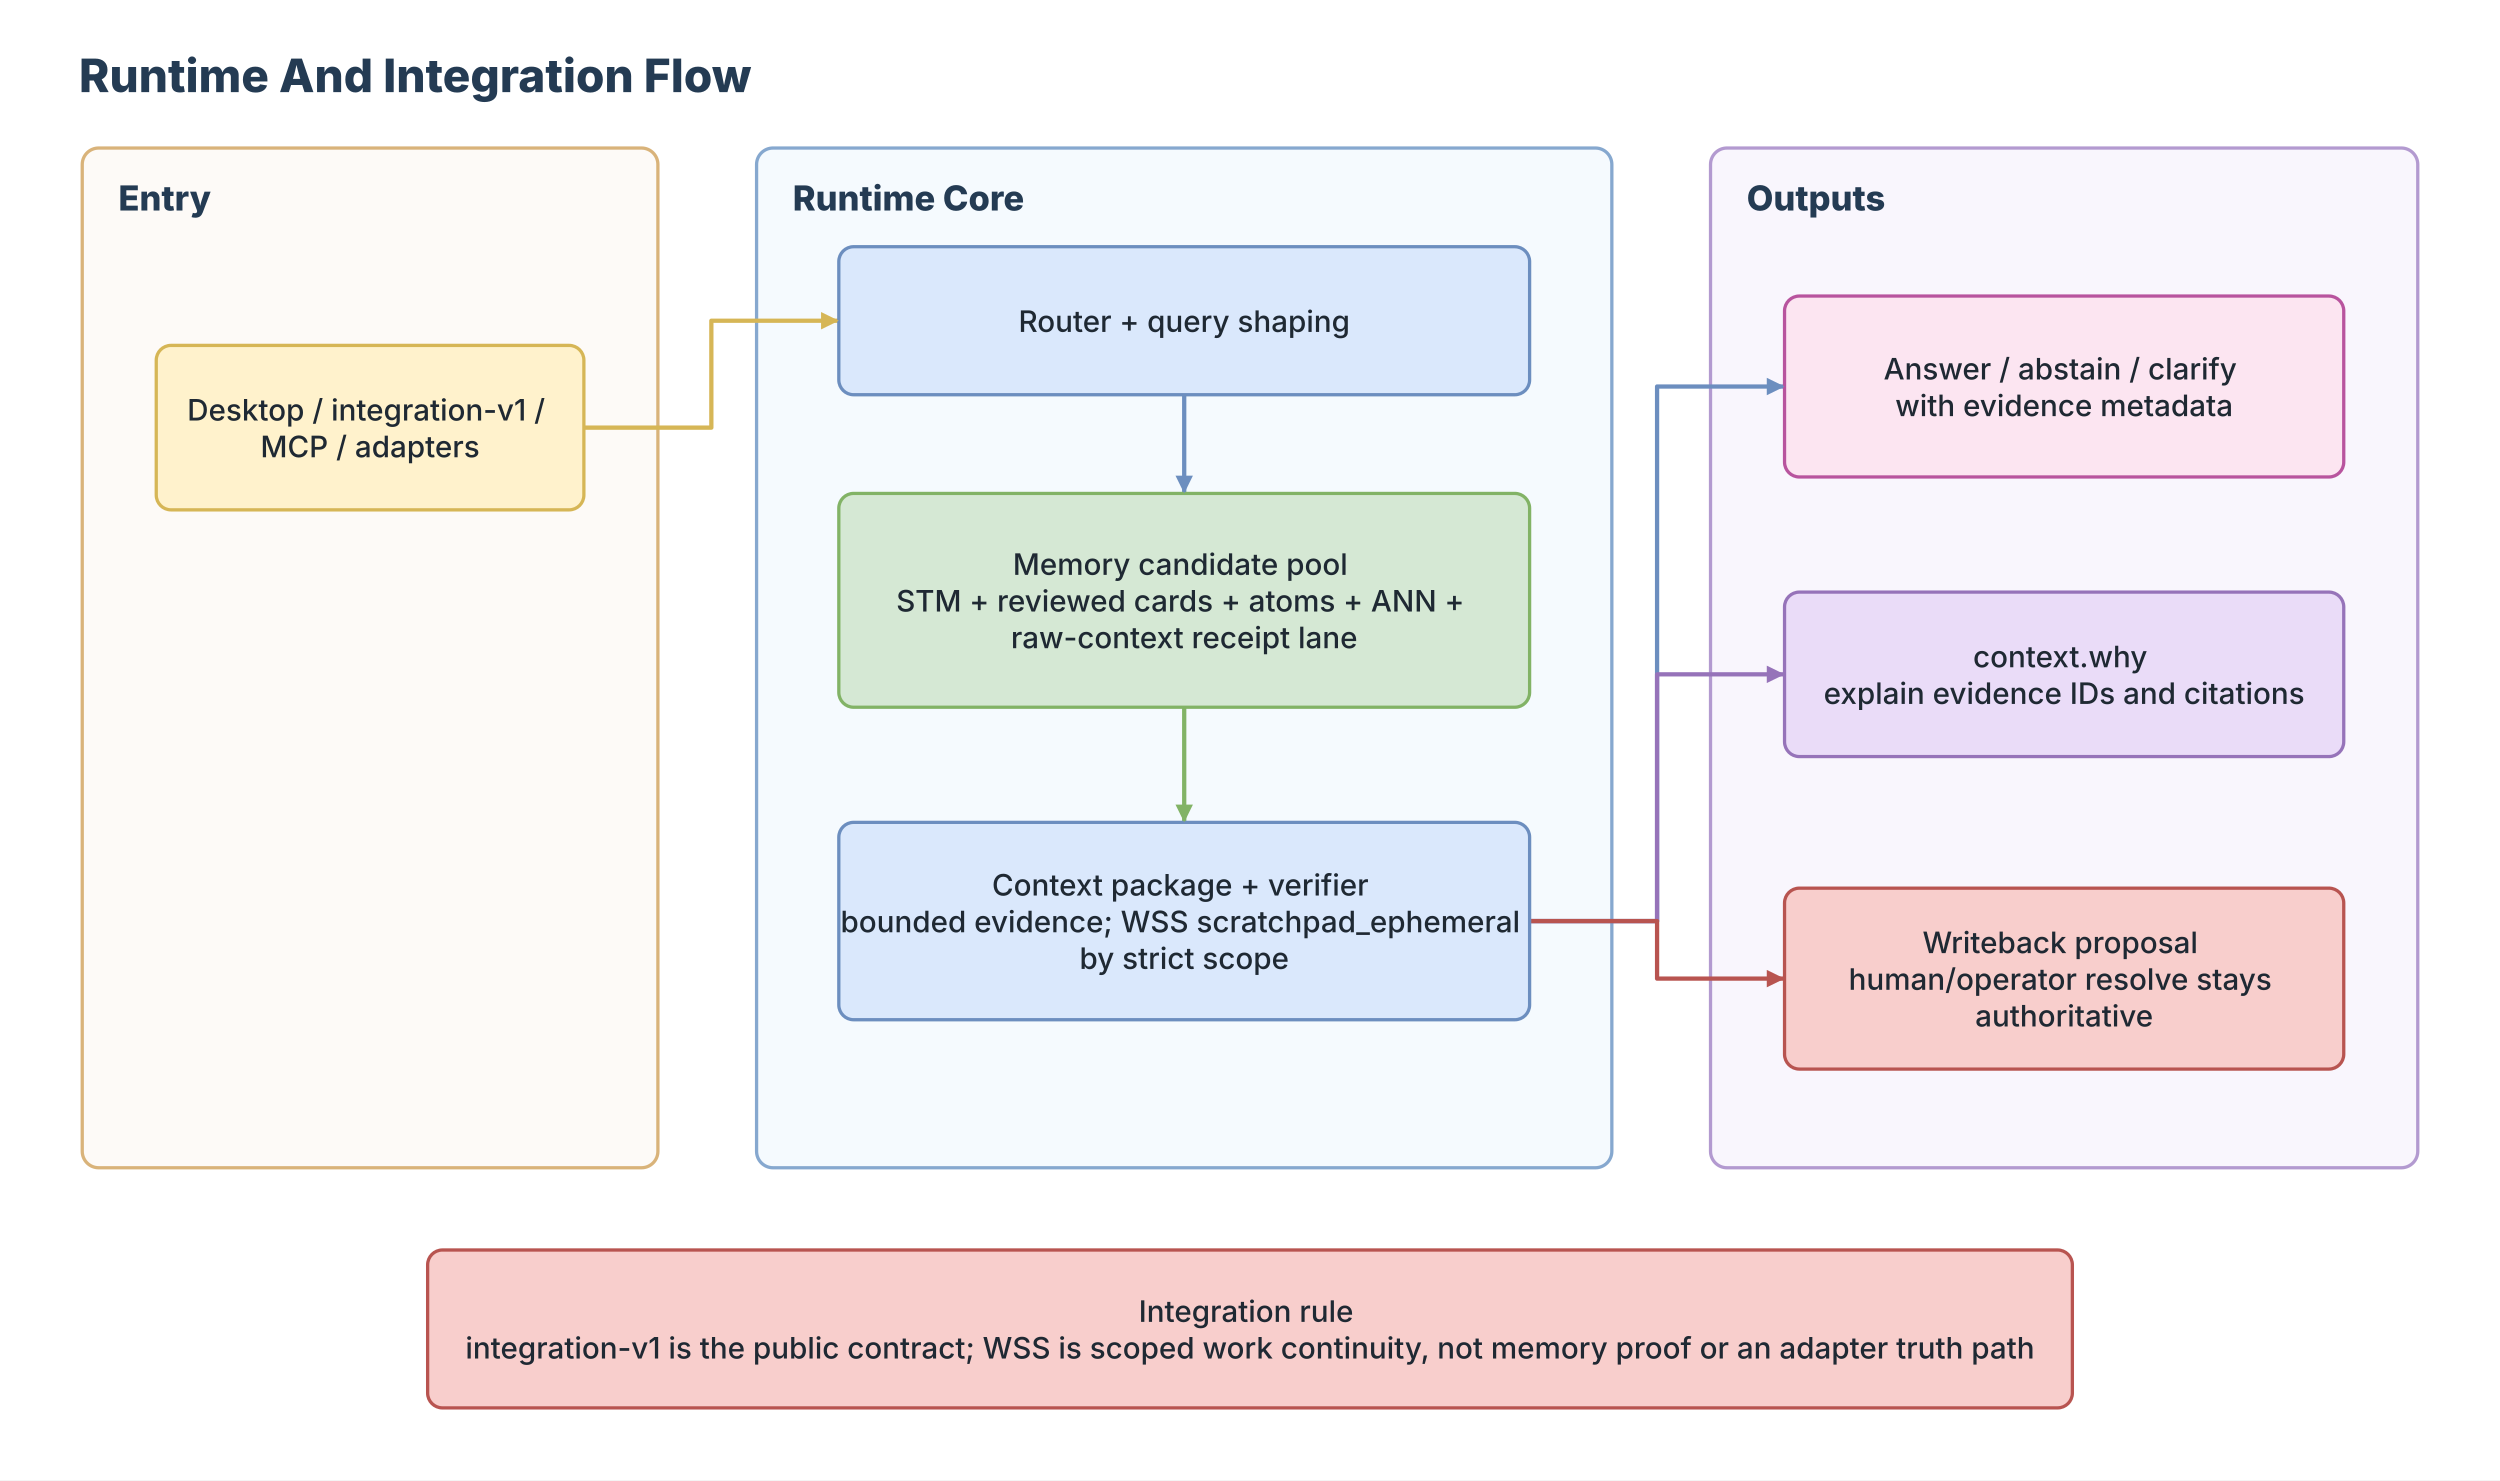
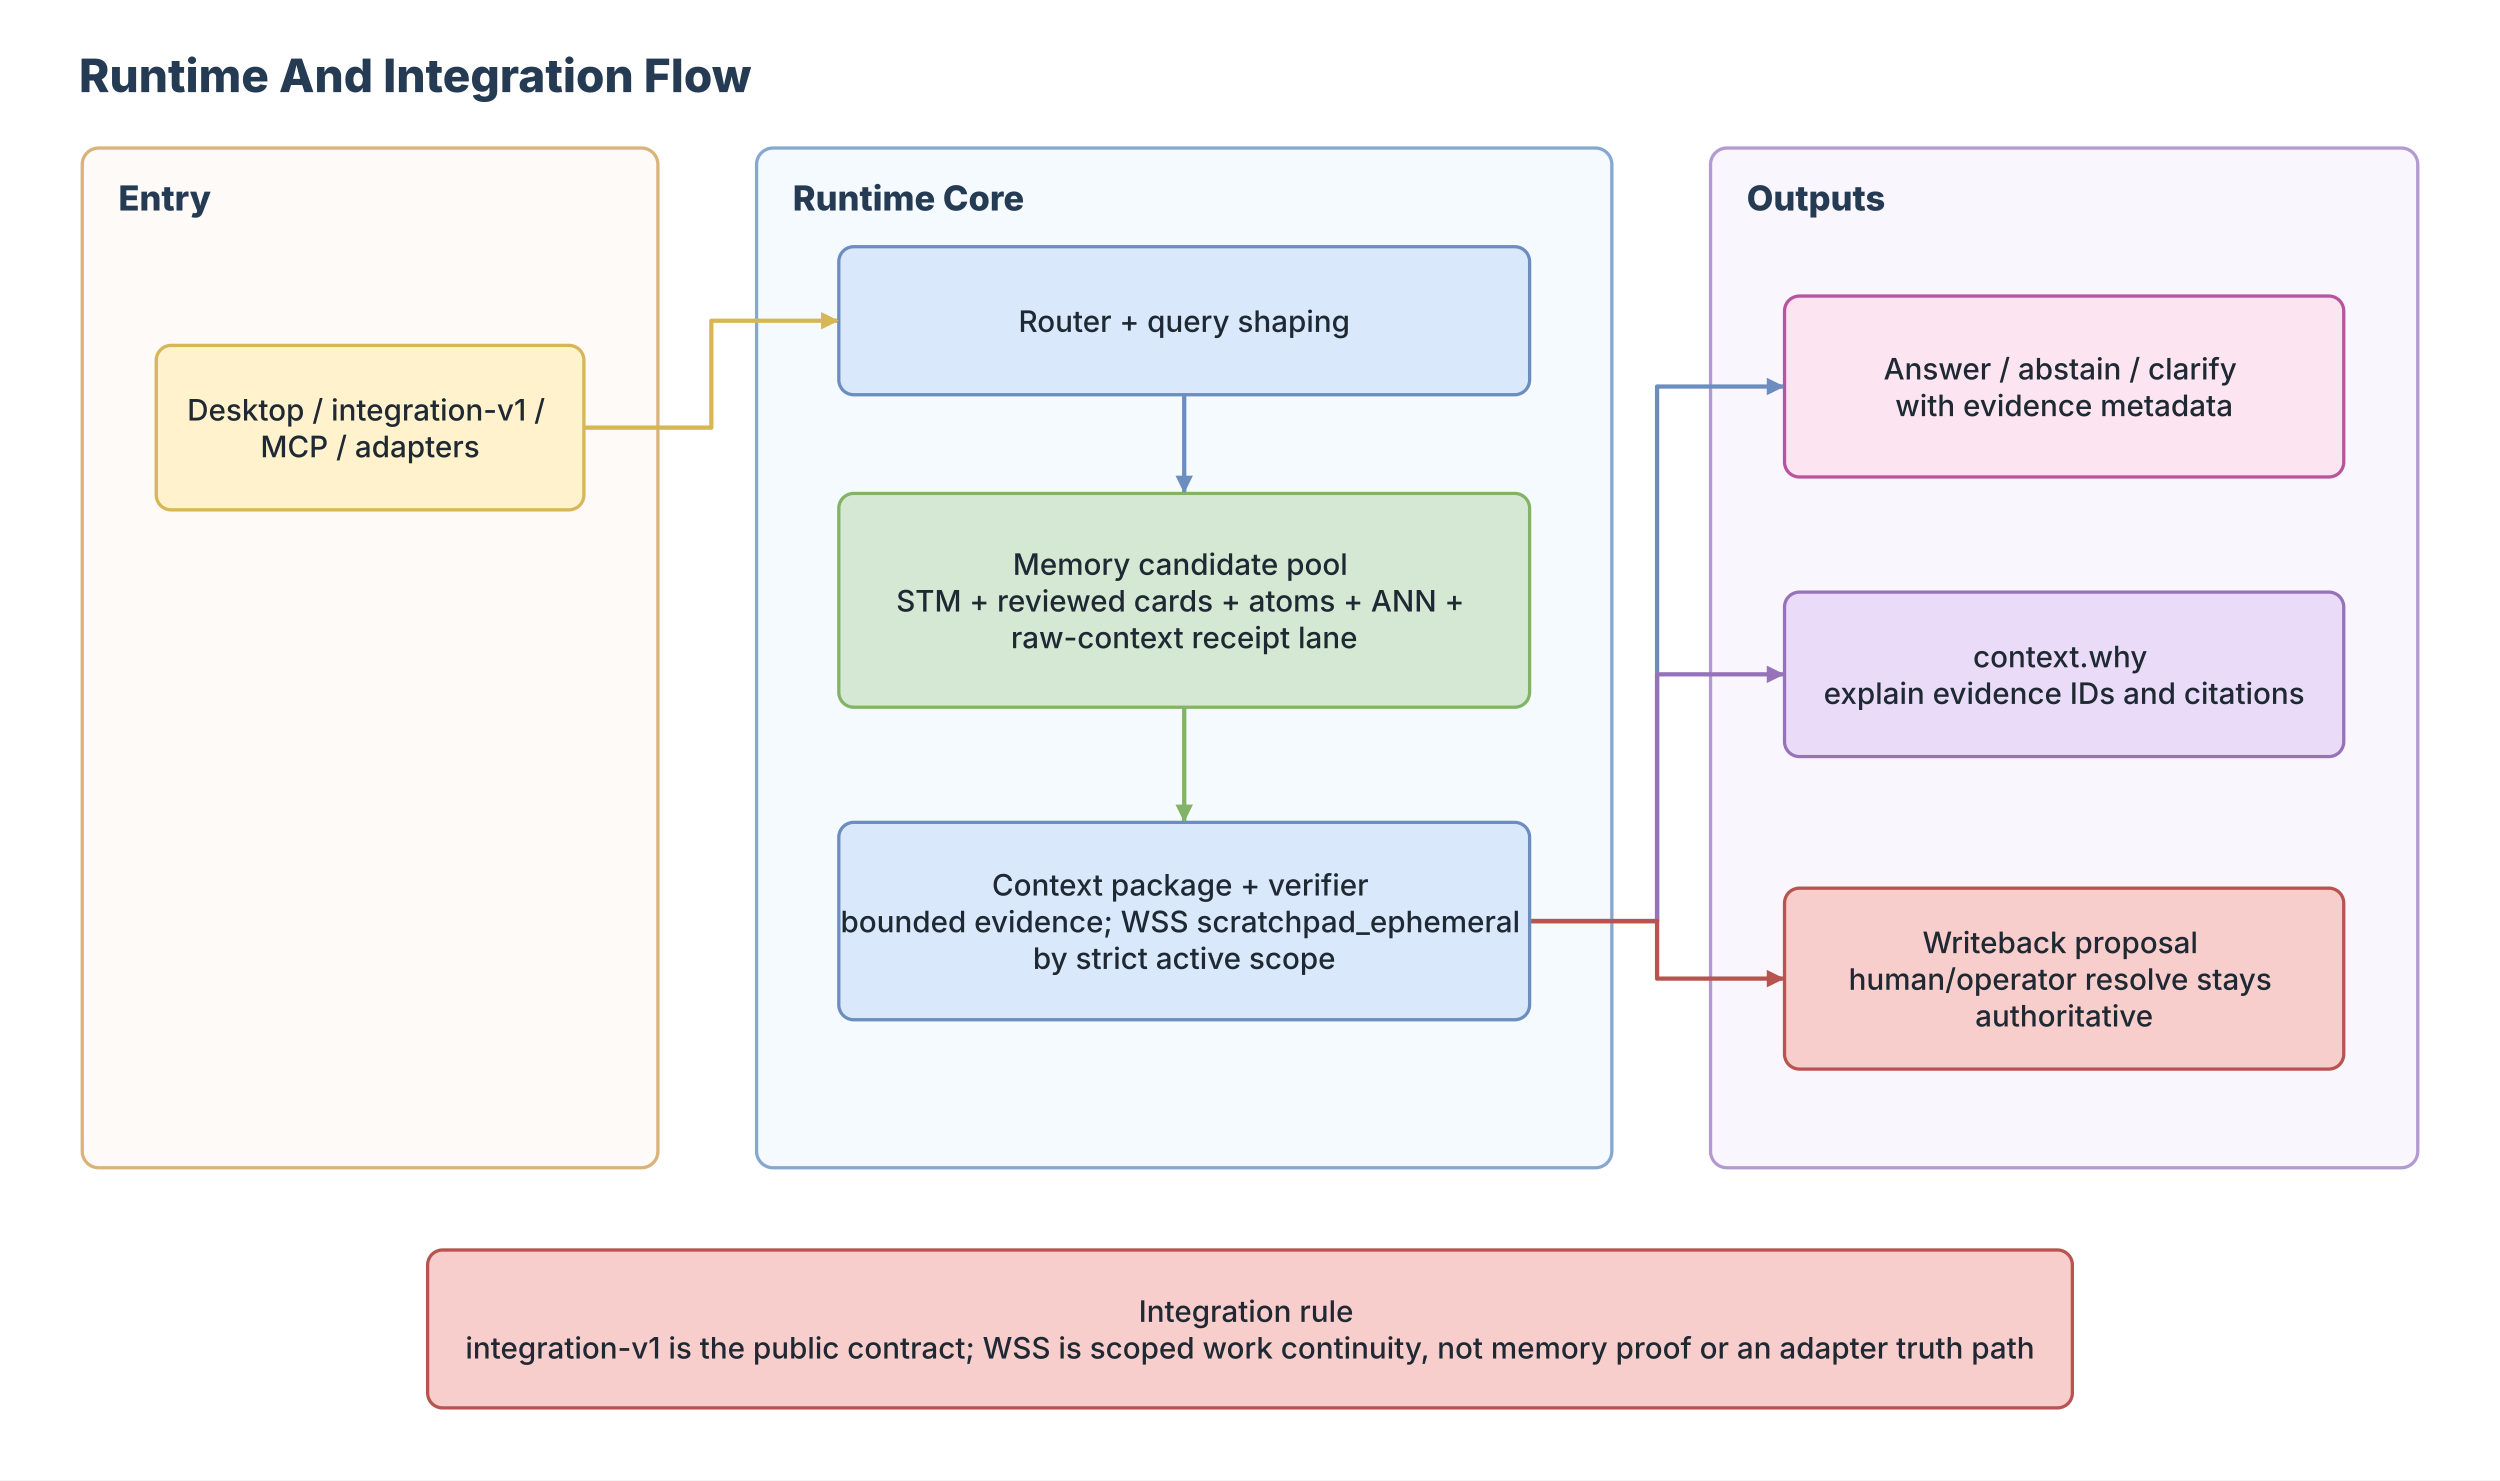
<svg xmlns="http://www.w3.org/2000/svg" width="1520" height="900" viewBox="0 0 1520 900" role="img" aria-label="Runtime And Integration Flow">
  <rect width="100%" height="100%" fill="#ffffff" />
  <text x="48" y="56" font-family="Segoe UI, Inter, Arial, sans-serif" font-size="28" font-weight="800" fill="#243b53">Runtime And Integration Flow</text>
  <rect x="50" y="90" width="350" height="620" rx="10" fill="#fbf7f1" fill-opacity="0.58" stroke="#d9b37a" stroke-width="2" />
  <text x="72" y="128" font-family="Segoe UI, Inter, Arial, sans-serif" font-size="21" font-weight="800" fill="#243b53">Entry</text>
  <rect x="460" y="90" width="520" height="620" rx="10" fill="#eef6fd" fill-opacity="0.58" stroke="#86a8cf" stroke-width="2" />
  <text x="482" y="128" font-family="Segoe UI, Inter, Arial, sans-serif" font-size="21" font-weight="800" fill="#243b53">Runtime Core</text>
  <rect x="1040" y="90" width="430" height="620" rx="10" fill="#f5effb" fill-opacity="0.58" stroke="#b39ad0" stroke-width="2" />
  <text x="1062" y="128" font-family="Segoe UI, Inter, Arial, sans-serif" font-size="21" font-weight="800" fill="#243b53">Outputs</text>
  <polyline points="355.0,260.0 432.5,260.0 432.5,195.0 510.0,195.0" fill="none" stroke="#d6b656" stroke-width="2.6" stroke-linecap="round" stroke-linejoin="round" />
  <polyline points="720.0,240.0 720.0,270.0 720.0,270.0 720.0,300.0" fill="none" stroke="#6c8ebf" stroke-width="2.6" stroke-linecap="round" stroke-linejoin="round" />
  <polyline points="720.0,430.0 720.0,465.0 720.0,465.0 720.0,500.0" fill="none" stroke="#82b366" stroke-width="2.6" stroke-linecap="round" stroke-linejoin="round" />
  <polyline points="930.0,560.0 1007.5,560.0 1007.5,235.0 1085.0,235.0" fill="none" stroke="#6c8ebf" stroke-width="2.6" stroke-linecap="round" stroke-linejoin="round" />
  <polyline points="930.0,560.0 1007.5,560.0 1007.5,410.0 1085.0,410.0" fill="none" stroke="#9673b9" stroke-width="2.6" stroke-linecap="round" stroke-linejoin="round" />
  <polyline points="930.0,560.0 1007.5,560.0 1007.5,595.0 1085.0,595.0" fill="none" stroke="#b85450" stroke-width="2.6" stroke-linecap="round" stroke-linejoin="round" />
  <rect x="95" y="210" width="260" height="100" rx="9" fill="#fff2cc" stroke="#d6b656" stroke-width="2" />
  <text x="225.0" y="255.7" text-anchor="middle" font-family="Segoe UI, Inter, Arial, sans-serif" font-size="18" font-weight="500" fill="#1f2933">
    <tspan x="225.0" dy="0.0">Desktop / integration-v1 /</tspan>
    <tspan x="225.0" dy="22.3">MCP / adapters</tspan>
  </text>
  <rect x="510" y="150" width="420" height="90" rx="9" fill="#dae8fc" stroke="#6c8ebf" stroke-width="2" />
  <text x="720.0" y="201.8" text-anchor="middle" font-family="Segoe UI, Inter, Arial, sans-serif" font-size="18" font-weight="500" fill="#1f2933">
    <tspan x="720.0" dy="0.0">Router + query shaping</tspan>
  </text>
  <rect x="510" y="300" width="420" height="130" rx="9" fill="#d5e8d4" stroke="#82b366" stroke-width="2" />
  <text x="720.0" y="349.5" text-anchor="middle" font-family="Segoe UI, Inter, Arial, sans-serif" font-size="18" font-weight="500" fill="#1f2933">
    <tspan x="720.0" dy="0.0">Memory candidate pool</tspan>
    <tspan x="720.0" dy="22.3">STM + reviewed cards + atoms + ANN +</tspan>
    <tspan x="720.0" dy="22.3">raw-context receipt lane</tspan>
  </text>
  <rect x="510" y="500" width="420" height="120" rx="9" fill="#dae8fc" stroke="#6c8ebf" stroke-width="2" />
  <text x="720.0" y="544.5" text-anchor="middle" font-family="Segoe UI, Inter, Arial, sans-serif" font-size="18" font-weight="500" fill="#1f2933">
    <tspan x="720.0" dy="0.0">Context package + verifier</tspan>
    <tspan x="720.0" dy="22.3">bounded evidence; WSS scratchpad_ephemeral</tspan>
-     <tspan x="720.0" dy="22.3">by strict scope</tspan>
+     <tspan x="720.0" dy="22.3">by strict active scope</tspan>
  </text>
  <rect x="1085" y="180" width="340" height="110" rx="9" fill="#fce5f1" stroke="#b8549e" stroke-width="2" />
  <text x="1255.0" y="230.7" text-anchor="middle" font-family="Segoe UI, Inter, Arial, sans-serif" font-size="18" font-weight="500" fill="#1f2933">
    <tspan x="1255.0" dy="0.0">Answer / abstain / clarify</tspan>
    <tspan x="1255.0" dy="22.3">with evidence metadata</tspan>
  </text>
  <rect x="1085" y="360" width="340" height="100" rx="9" fill="#eadcf8" stroke="#9673b9" stroke-width="2" />
  <text x="1255.0" y="405.7" text-anchor="middle" font-family="Segoe UI, Inter, Arial, sans-serif" font-size="18" font-weight="500" fill="#1f2933">
    <tspan x="1255.0" dy="0.0">context.why</tspan>
    <tspan x="1255.0" dy="22.3">explain evidence IDs and citations</tspan>
  </text>
  <rect x="1085" y="540" width="340" height="110" rx="9" fill="#f8cecc" stroke="#b85450" stroke-width="2" />
  <text x="1255.0" y="579.5" text-anchor="middle" font-family="Segoe UI, Inter, Arial, sans-serif" font-size="18" font-weight="500" fill="#1f2933">
    <tspan x="1255.0" dy="0.0">Writeback proposal</tspan>
    <tspan x="1255.0" dy="22.3">human/operator resolve stays</tspan>
    <tspan x="1255.0" dy="22.3">authoritative</tspan>
  </text>
  <rect x="260" y="760" width="1000" height="96" rx="9" fill="#f8cecc" stroke="#b85450" stroke-width="2" />
  <text x="760.0" y="803.7" text-anchor="middle" font-family="Segoe UI, Inter, Arial, sans-serif" font-size="18" font-weight="500" fill="#1f2933">
    <tspan x="760.0" dy="0.0">Integration rule</tspan>
    <tspan x="760.0" dy="22.3">integration-v1 is the public contract; WSS is scoped work continuity, not memory proof or an adapter truth path</tspan>
  </text>
  <polygon points="510.0,195.0 499.2,200.3 499.2,189.7" fill="#d6b656" />
  <polygon points="720.0,300.0 714.7,289.2 725.3,289.2" fill="#6c8ebf" />
  <polygon points="720.0,500.0 714.7,489.2 725.3,489.2" fill="#82b366" />
  <polygon points="1085.0,235.0 1074.2,240.3 1074.2,229.7" fill="#6c8ebf" />
  <polygon points="1085.0,410.0 1074.2,415.3 1074.2,404.7" fill="#9673b9" />
  <polygon points="1085.0,595.0 1074.2,600.3 1074.2,589.7" fill="#b85450" />
</svg>
